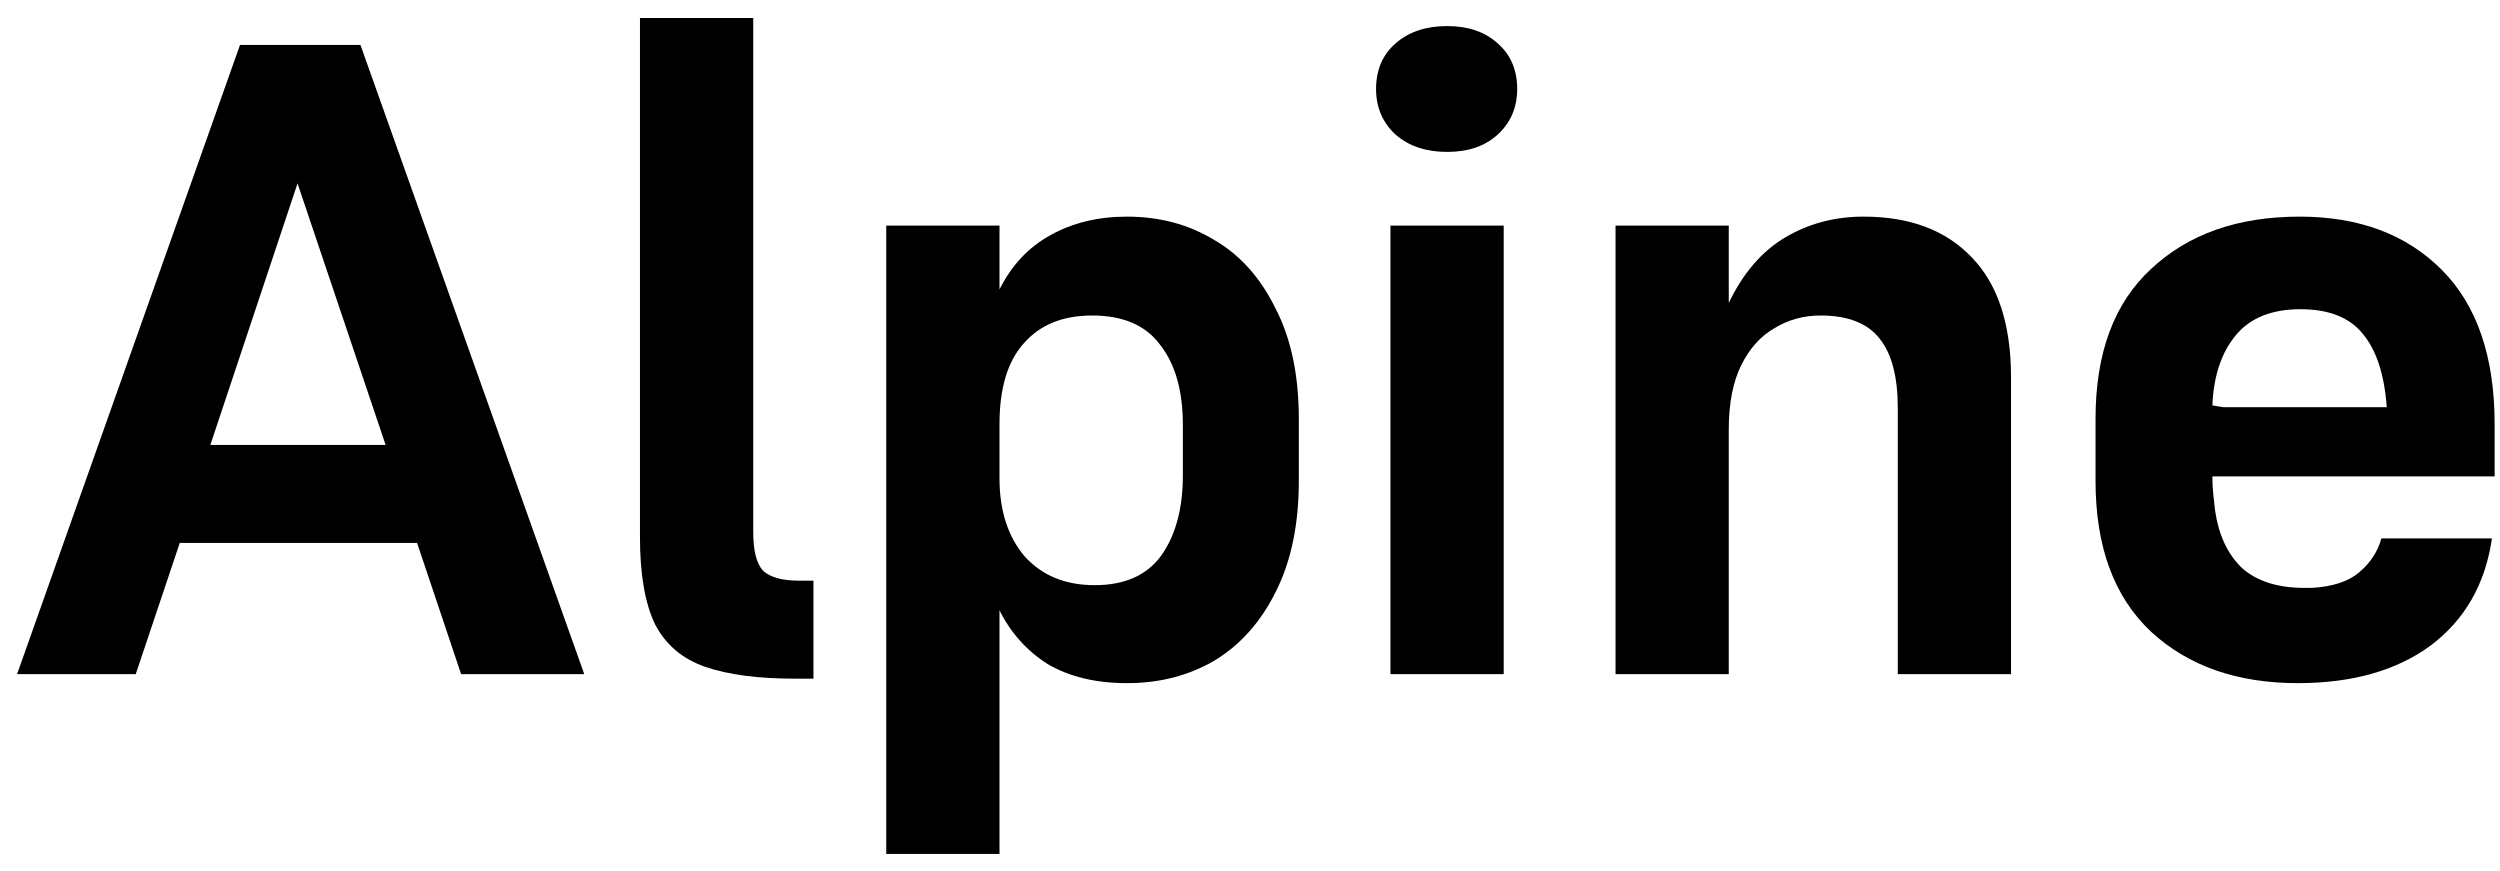
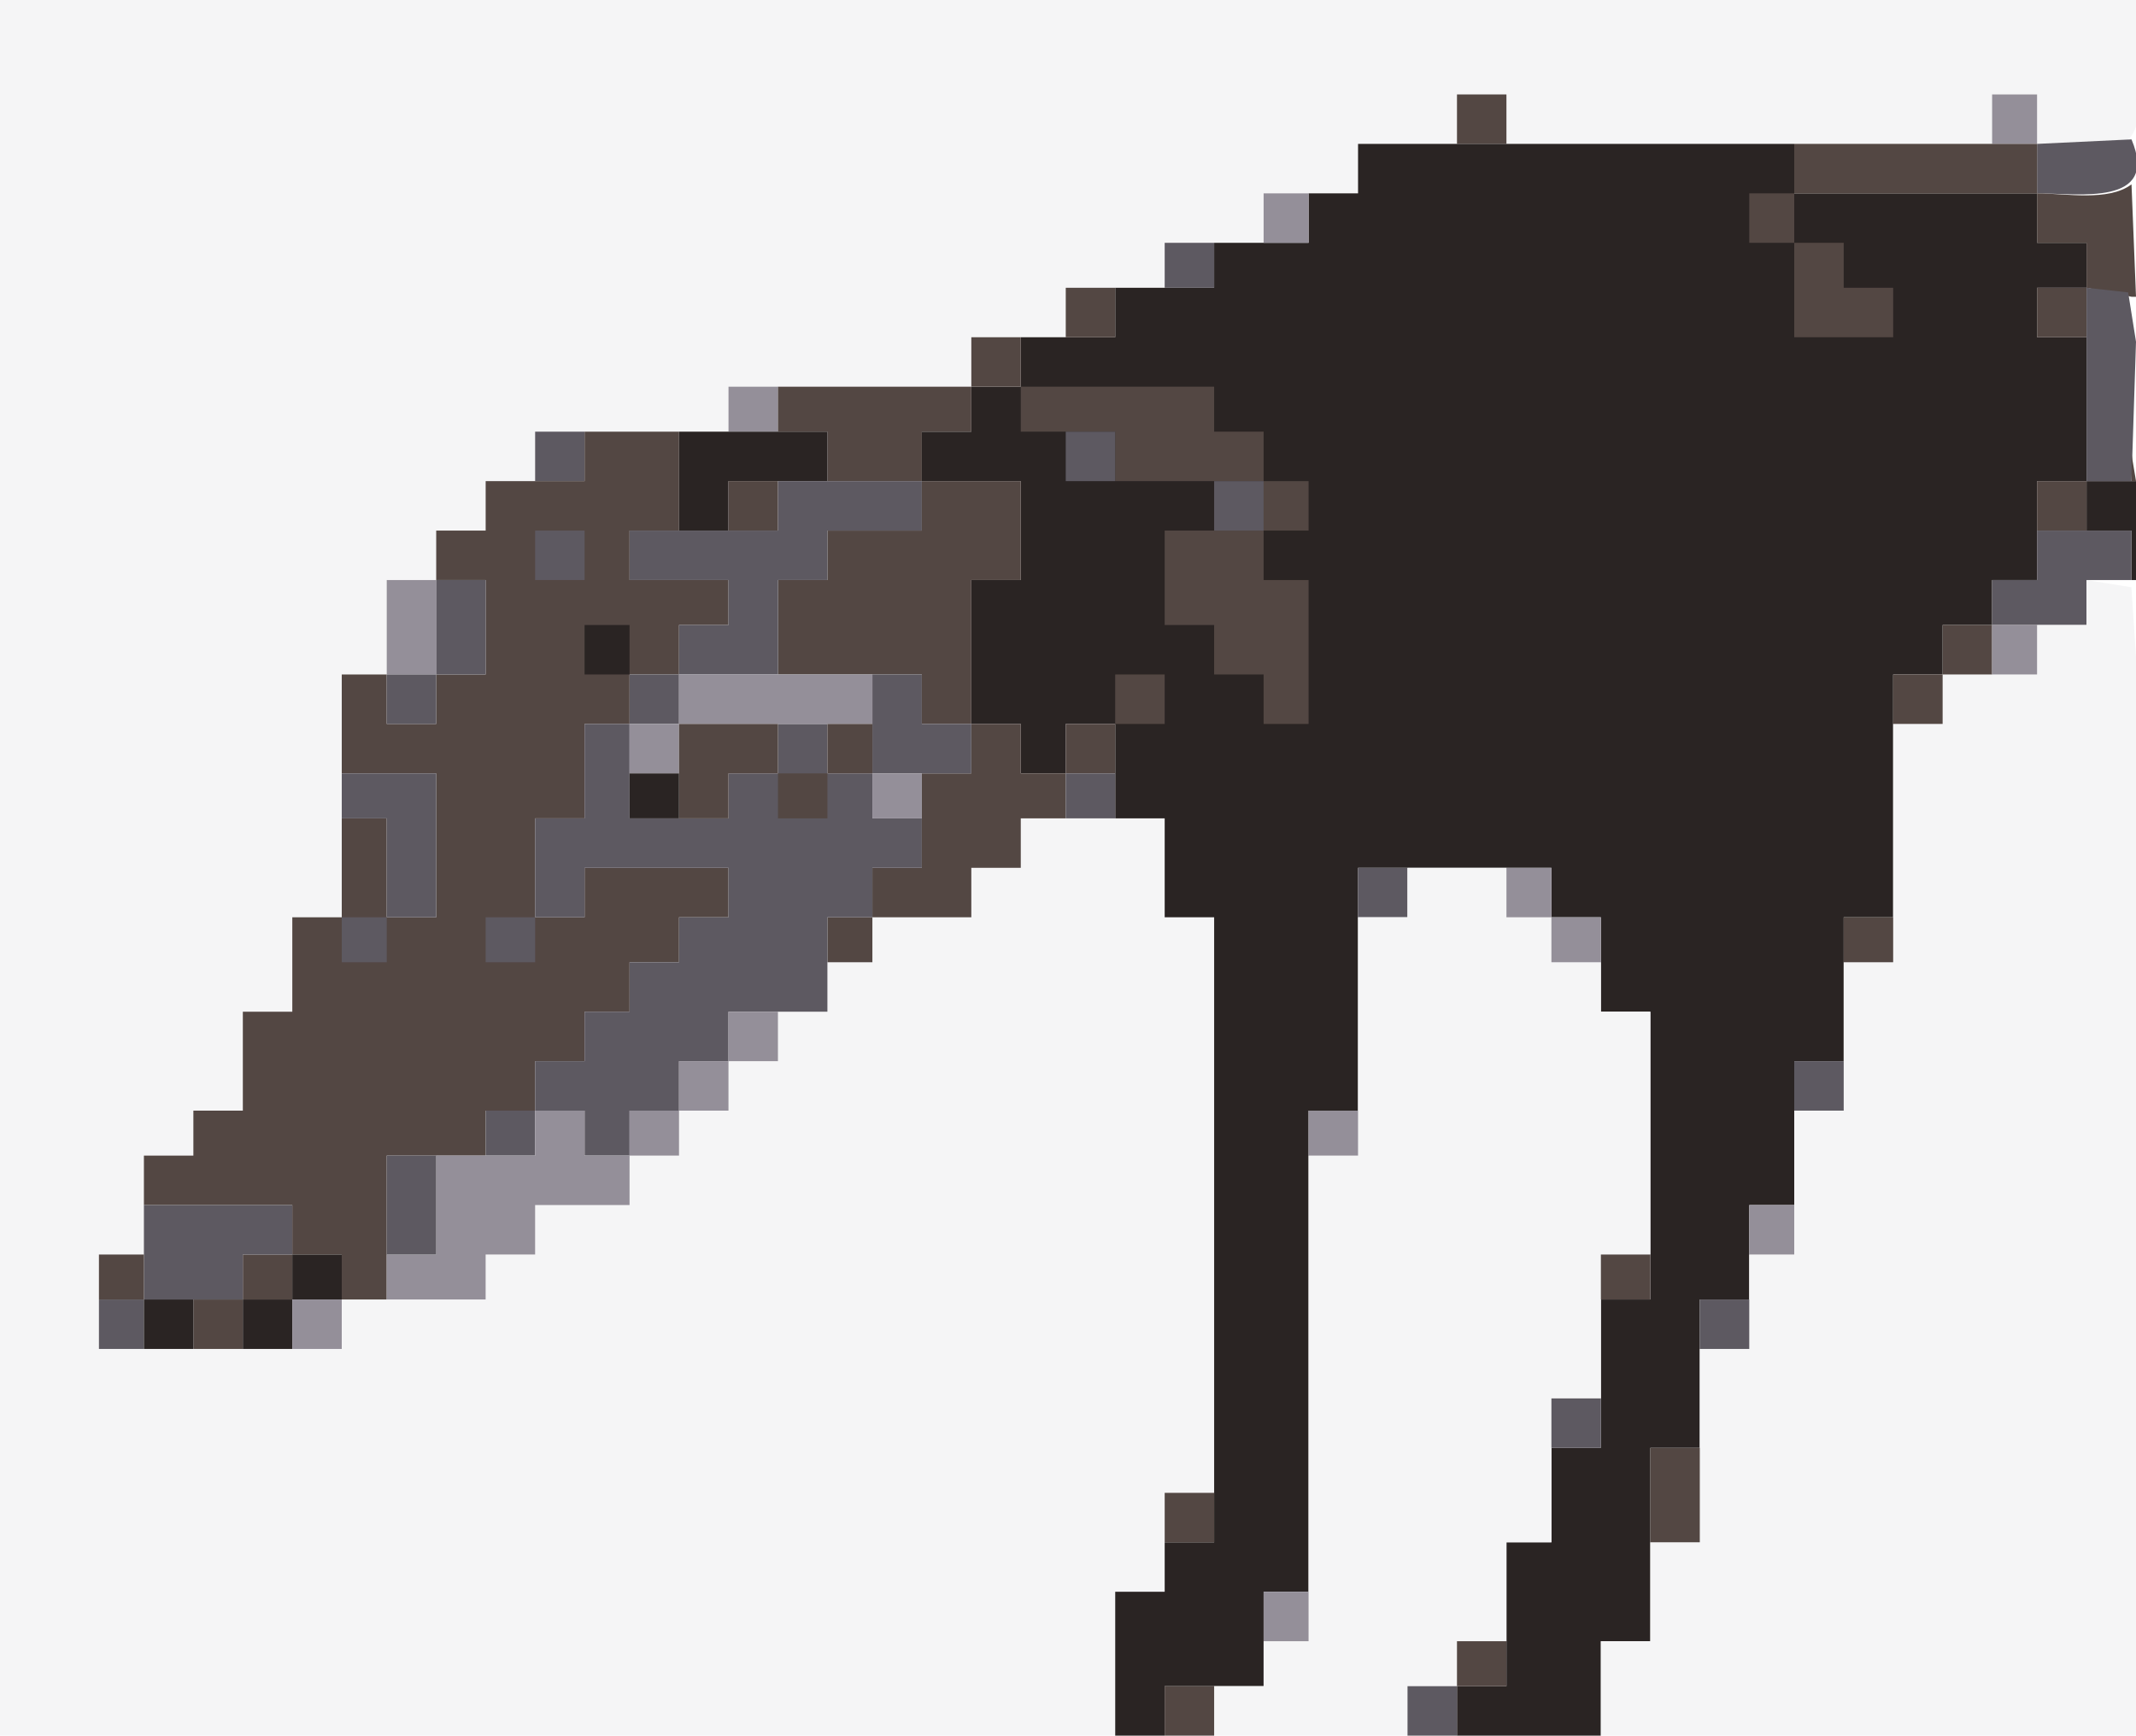
- <svg xmlns="http://www.w3.org/2000/svg" width="89" height="31" viewBox="0 0 89 31" fill="none">
-   <path d="M13.728 15.84L10.592 6.528L7.488 15.84H13.728ZM16.416 24L14.848 19.328H6.4L4.832 24H0.608L8.544 1.6H12.832L20.8 24H16.416Z" fill="black" />
-   <path d="M26.815 18.944C26.815 19.605 26.932 20.064 27.167 20.32C27.423 20.555 27.85 20.672 28.447 20.672H28.959V24.16H28.287C26.986 24.16 25.93 24.021 25.119 23.744C24.308 23.467 23.711 22.965 23.327 22.24C22.964 21.493 22.783 20.459 22.783 19.136V0.64H26.815V18.944Z" fill="black" />
-   <path d="M38.974 20.832C40.041 20.832 40.83 20.48 41.342 19.776C41.854 19.051 42.11 18.101 42.11 16.928V15.136C42.11 13.92 41.843 12.971 41.31 12.288C40.798 11.584 39.987 11.232 38.878 11.232C37.833 11.232 37.022 11.563 36.446 12.224C35.87 12.864 35.582 13.824 35.582 15.104V17.024C35.582 18.176 35.881 19.104 36.478 19.808C37.097 20.491 37.929 20.832 38.974 20.832ZM40.126 24.32C39.017 24.32 38.078 24.096 37.31 23.648C36.563 23.179 35.987 22.539 35.582 21.728V30.4H31.55V8.032H35.582V10.304C36.009 9.451 36.606 8.811 37.374 8.384C38.163 7.936 39.081 7.712 40.126 7.712C41.278 7.712 42.313 7.989 43.23 8.544C44.147 9.077 44.873 9.888 45.406 10.976C45.961 12.043 46.238 13.355 46.238 14.912V17.12C46.238 18.677 45.961 20 45.406 21.088C44.873 22.155 44.147 22.965 43.23 23.52C42.313 24.053 41.278 24.32 40.126 24.32Z" fill="black" />
-   <path d="M51.516 5.408C50.769 5.408 50.161 5.205 49.692 4.8C49.223 4.373 48.988 3.829 48.988 3.168C48.988 2.485 49.223 1.941 49.692 1.536C50.161 1.131 50.769 0.928 51.516 0.928C52.263 0.928 52.86 1.131 53.308 1.536C53.777 1.941 54.012 2.485 54.012 3.168C54.012 3.829 53.777 4.373 53.308 4.8C52.86 5.205 52.263 5.408 51.516 5.408ZM49.5 24V8.032H53.532V24H49.5Z" fill="black" />
-   <path d="M61.544 15.296V24H57.513V8.032H61.544V10.784C62.056 9.717 62.728 8.939 63.56 8.448C64.392 7.957 65.32 7.712 66.344 7.712C67.987 7.712 69.267 8.192 70.184 9.152C71.123 10.112 71.593 11.541 71.593 13.44V24H67.561V14.528C67.561 13.419 67.347 12.597 66.921 12.064C66.494 11.509 65.79 11.232 64.808 11.232C64.211 11.232 63.667 11.381 63.176 11.68C62.686 11.957 62.291 12.395 61.992 12.992C61.694 13.589 61.544 14.357 61.544 15.296Z" fill="black" />
-   <path d="M88.713 19.168C88.478 20.789 87.753 22.059 86.537 22.976C85.321 23.872 83.742 24.32 81.801 24.32C79.646 24.32 77.907 23.712 76.585 22.496C75.262 21.259 74.601 19.467 74.601 17.12V14.912C74.601 12.565 75.262 10.784 76.585 9.568C77.907 8.331 79.667 7.712 81.865 7.712C83.977 7.712 85.662 8.341 86.921 9.6C88.179 10.859 88.809 12.693 88.809 15.104V16.96H78.761C78.761 17.195 78.771 17.408 78.793 17.6C78.814 17.792 78.835 17.984 78.857 18.176C78.985 19.051 79.305 19.733 79.817 20.224C80.35 20.693 81.086 20.928 82.025 20.928C82.067 20.928 82.11 20.928 82.153 20.928C82.217 20.928 82.27 20.928 82.313 20.928C83.038 20.885 83.593 20.704 83.977 20.384C84.382 20.043 84.649 19.637 84.777 19.168H88.713ZM78.761 14.432L79.145 14.496H84.969C84.883 13.323 84.595 12.448 84.105 11.872C83.635 11.296 82.899 11.008 81.897 11.008C80.873 11.008 80.105 11.317 79.593 11.936C79.081 12.555 78.803 13.387 78.761 14.432Z" fill="black" />
+ <svg xmlns="http://www.w3.org/2000/svg" width="475" height="386">
+   <path style="fill:#f5f5f6; stroke:none;" d="M0 0L0 386L248 386L248 354L259 354L259 332L270 332L270 204L259 204L259 182L227 182L227 193L216 193L216 204L194 204L194 214L184 214L184 225L173 225L173 236L162 236L162 247L151 247L151 257L140 257L140 268L119 268L119 279L108 279L108 289L76 289L76 300L22 300L22 279L32 279L32 257L43 257L43 247L54 247L54 225L65 225L65 204L76 204L76 150L86 150L86 129L97 129L97 118L108 118L108 107L119 107L119 96L162 96L162 86L216 86L216 75L237 75L237 64L259 64L259 54L281 54L281 43L302 43L302 32L324 32L324 21L335 21L335 32L443 32L443 21L453 21L453 32C457.871 32 469.349 34.135 473.258 30.972C478.269 26.917 475 6.164 475 0L0 0z" />
+   <path style="fill:#534743; stroke:none;" d="M324 21L324 32L335 32L335 21L324 21z" />
+   <path style="fill:#948f99; stroke:none;" d="M443 21L443 32L453 32L453 21L443 21M474 30L475 31L474 30z" />
+   <path style="fill:#5d5961; stroke:none;" d="M474 31L453 32L453 43C462.074 43 480.292 45.995 474 31z" />
+   <path style="fill:#2a2423; stroke:none;" d="M302 32L302 43L291 43L291 54L270 54L270 64L248 64L248 75L227 75L227 86L216 86L216 96L205 96L205 107L227 107L227 129L216 129L216 161L227 161L227 172L237 172L237 161L248 161L248 182L259 182L259 204L270 204L270 343L259 343L259 354L248 354L248 386L259 386L259 375L281 375L281 354L291 354L291 247L302 247L302 193L345 193L345 204L356 204L356 225L367 225L367 289L356 289L356 322L345 322L345 343L335 343L335 375L324 375L324 386L356 386L356 365L367 365L367 322L378 322L378 289L389 289L389 268L399 268L399 236L410 236L410 204L421 204L421 150L432 150L432 139L443 139L443 129L453 129L453 107L464 107L464 118L474 118L474 129L475 129L475 107L464 107L464 75L453 75L453 64L464 64L464 54L453 54L453 43L399 43L399 32L302 32z" />
+   <path style="fill:#534743; stroke:none;" d="M399 32L399 43L453 43L453 32L399 32M474 41C468.881 44.878 459.237 43 453 43L453 54L464 54L464 64L453 64L453 75L464 75L464 64L474 66L475 66L474 41z" />
+   <path style="fill:#948f99; stroke:none;" d="M281 43L281 54L291 54L291 43L281 43z" />
+   <path style="fill:#534743; stroke:none;" d="M389 43L389 54L399 54L399 75L421 75L421 64L410 64L410 54L399 54L399 43L389 43z" />
+   <path style="fill:#5d5961; stroke:none;" d="M259 54L259 64L270 64L270 54L259 54z" />
+   <path style="fill:#534743; stroke:none;" d="M237 64L237 75L248 75L248 64L237 64z" />
+   <path style="fill:#5d5961; stroke:none;" d="M464 64L464 107L474 107L475 76L473.258 65.028L464 64z" />
+   <path style="fill:#534743; stroke:none;" d="M216 75L216 86L227 86L227 75L216 75z" />
+   <path style="fill:#948f99; stroke:none;" d="M162 86L162 96L173 96L173 86L162 86z" />
+   <path style="fill:#534743; stroke:none;" d="M173 86L173 96L184 96L184 107L205 107L205 118L184 118L184 129L173 129L173 150L205 150L205 161L216 161L216 172L205 172L205 193L194 193L194 204L184 204L184 214L194 214L194 204L216 204L216 193L227 193L227 182L237 182L237 172L248 172L248 161L237 161L237 172L227 172L227 161L216 161L216 129L227 129L227 107L205 107L205 96L216 96L216 86L173 86M227 86L227 96L248 96L248 107L281 107L281 118L259 118L259 139L270 139L270 150L281 150L281 161L291 161L291 129L281 129L281 118L291 118L291 107L281 107L281 96L270 96L270 86L227 86z" />
+   <path style="fill:#5d5961; stroke:none;" d="M119 96L119 107L130 107L130 96L119 96z" />
+   <path style="fill:#534743; stroke:none;" d="M130 96L130 107L108 107L108 118L97 118L97 129L108 129L108 150L97 150L97 161L86 161L86 150L76 150L76 172L97 172L97 204L86 204L86 182L76 182L76 204L65 204L65 225L54 225L54 247L43 247L43 257L32 257L32 268L65 268L65 279L54 279L54 289L43 289L43 300L54 300L54 289L65 289L65 279L76 279L76 289L86 289L86 257L108 257L108 247L119 247L119 236L130 236L130 225L140 225L140 214L151 214L151 204L162 204L162 193L130 193L130 204L119 204L119 182L130 182L130 161L140 161L140 150L151 150L151 139L162 139L162 129L140 129L140 118L151 118L151 96L130 96z" />
+   <path style="fill:#2a2423; stroke:none;" d="M151 96L151 118L162 118L162 107L184 107L184 96L151 96z" />
+   <path style="fill:#5d5961; stroke:none;" d="M237 96L237 107L248 107L248 96L237 96z" />
+   <path style="fill:#534743; stroke:none;" d="M474 101L474 107L475 107L474 101M162 107L162 118L173 118L173 107L162 107z" />
+   <path style="fill:#5d5961; stroke:none;" d="M173 107L173 118L140 118L140 129L162 129L162 139L151 139L151 150L140 150L140 161L130 161L130 182L119 182L119 204L130 204L130 193L162 193L162 204L151 204L151 214L140 214L140 225L130 225L130 236L119 236L119 247L108 247L108 257L119 257L119 247L130 247L130 257L140 257L140 247L151 247L151 236L162 236L162 225L184 225L184 204L194 204L194 193L205 193L205 182L194 182L194 172L216 172L216 161L205 161L205 150L194 150L194 172L184 172L184 161L173 161L173 172L162 172L162 182L140 182L140 161L151 161L151 150L173 150L173 129L184 129L184 118L205 118L205 107L173 107M270 107L270 118L281 118L281 107L270 107z" />
+   <path style="fill:#534743; stroke:none;" d="M453 107L453 118L464 118L464 107L453 107z" />
+   <path style="fill:#5d5961; stroke:none;" d="M119 118L119 129L130 129L130 118L119 118M453 118L453 129L443 129L443 139L464 139L464 129L474 129L474 118L453 118z" />
+   <path style="fill:#948f99; stroke:none;" d="M86 129L86 150L97 150L97 129L86 129z" />
+   <path style="fill:#5d5961; stroke:none;" d="M97 129L97 150L108 150L108 129L97 129z" />
+   <path style="fill:#f5f5f6; stroke:none;" d="M464 129L464 139L453 139L453 150L432 150L432 161L421 161L421 214L410 214L410 247L399 247L399 279L389 279L389 300L378 300L378 343L367 343L367 365L356 365L356 386L475 386L475 189L475 146L473.972 130.603L464 129z" />
+   <path style="fill:#948f99; stroke:none;" d="M474 129L475 130L474 129z" />
+   <path style="fill:#2a2423; stroke:none;" d="M130 139L130 150L140 150L140 139L130 139z" />
+   <path style="fill:#534743; stroke:none;" d="M432 139L432 150L443 150L443 139L432 139z" />
+   <path style="fill:#948f99; stroke:none;" d="M443 139L443 150L453 150L453 139L443 139z" />
+   <path style="fill:#5d5961; stroke:none;" d="M86 150L86 161L97 161L97 150L86 150z" />
+   <path style="fill:#948f99; stroke:none;" d="M151 150L151 161L140 161L140 172L151 172L151 161L194 161L194 150L151 150z" />
+   <path style="fill:#534743; stroke:none;" d="M248 150L248 161L259 161L259 150L248 150M421 150L421 161L432 161L432 150L421 150M151 161L151 182L162 182L162 172L173 172L173 161L151 161M184 161L184 172L194 172L194 161L184 161z" />
+   <path style="fill:#5d5961; stroke:none;" d="M76 172L76 182L86 182L86 204L97 204L97 172L76 172z" />
+   <path style="fill:#2a2423; stroke:none;" d="M140 172L140 182L151 182L151 172L140 172z" />
+   <path style="fill:#534743; stroke:none;" d="M173 172L173 182L184 182L184 172L173 172z" />
+   <path style="fill:#948f99; stroke:none;" d="M194 172L194 182L205 182L205 172L194 172z" />
+   <path style="fill:#5d5961; stroke:none;" d="M237 172L237 182L248 182L248 172L237 172M302 193L302 204L313 204L313 193L302 193z" />
+   <path style="fill:#f5f5f6; stroke:none;" d="M313 193L313 204L302 204L302 257L291 257L291 365L281 365L281 375L270 375L270 386L313 386L313 375L324 375L324 365L335 365L335 343L345 343L345 311L356 311L356 279L367 279L367 225L356 225L356 214L345 214L345 204L335 204L335 193L313 193z" />
+   <path style="fill:#948f99; stroke:none;" d="M335 193L335 204L345 204L345 193L335 193z" />
+   <path style="fill:#5d5961; stroke:none;" d="M76 204L76 214L86 214L86 204L76 204M108 204L108 214L119 214L119 204L108 204z" />
+   <path style="fill:#948f99; stroke:none;" d="M345 204L345 214L356 214L356 204L345 204z" />
+   <path style="fill:#534743; stroke:none;" d="M410 204L410 214L421 214L421 204L410 204z" />
+   <path style="fill:#948f99; stroke:none;" d="M162 225L162 236L173 236L173 225L162 225M151 236L151 247L162 247L162 236L151 236z" />
+   <path style="fill:#5d5961; stroke:none;" d="M399 236L399 247L410 247L410 236L399 236z" />
+   <path style="fill:#948f99; stroke:none;" d="M119 247L119 257L97 257L97 279L86 279L86 289L108 289L108 279L119 279L119 268L140 268L140 257L130 257L130 247L119 247M140 247L140 257L151 257L151 247L140 247M291 247L291 257L302 257L302 247L291 247z" />
+   <path style="fill:#5d5961; stroke:none;" d="M86 257L86 279L97 279L97 257L86 257M32 268L32 289L22 289L22 300L32 300L32 289L54 289L54 279L65 279L65 268L32 268z" />
+   <path style="fill:#948f99; stroke:none;" d="M389 268L389 279L399 279L399 268L389 268z" />
+   <path style="fill:#534743; stroke:none;" d="M22 279L22 289L32 289L32 279L22 279z" />
+   <path style="fill:#2a2423; stroke:none;" d="M65 279L65 289L54 289L54 300L65 300L65 289L76 289L76 279L65 279z" />
+   <path style="fill:#534743; stroke:none;" d="M356 279L356 289L367 289L367 279L356 279z" />
+   <path style="fill:#2a2423; stroke:none;" d="M32 289L32 300L43 300L43 289L32 289z" />
+   <path style="fill:#948f99; stroke:none;" d="M65 289L65 300L76 300L76 289L65 289z" />
+   <path style="fill:#5d5961; stroke:none;" d="M378 289L378 300L389 300L389 289L378 289M345 311L345 322L356 322L356 311L345 311z" />
+   <path style="fill:#534743; stroke:none;" d="M367 322L367 343L378 343L378 322L367 322M259 332L259 343L270 343L270 332L259 332z" />
+   <path style="fill:#948f99; stroke:none;" d="M281 354L281 365L291 365L291 354L281 354z" />
+   <path style="fill:#534743; stroke:none;" d="M324 365L324 375L335 375L335 365L324 365M259 375L259 386L270 386L270 375L259 375z" />
+   <path style="fill:#5d5961; stroke:none;" d="M313 375L313 386L324 386L324 375L313 375z" />
</svg>
